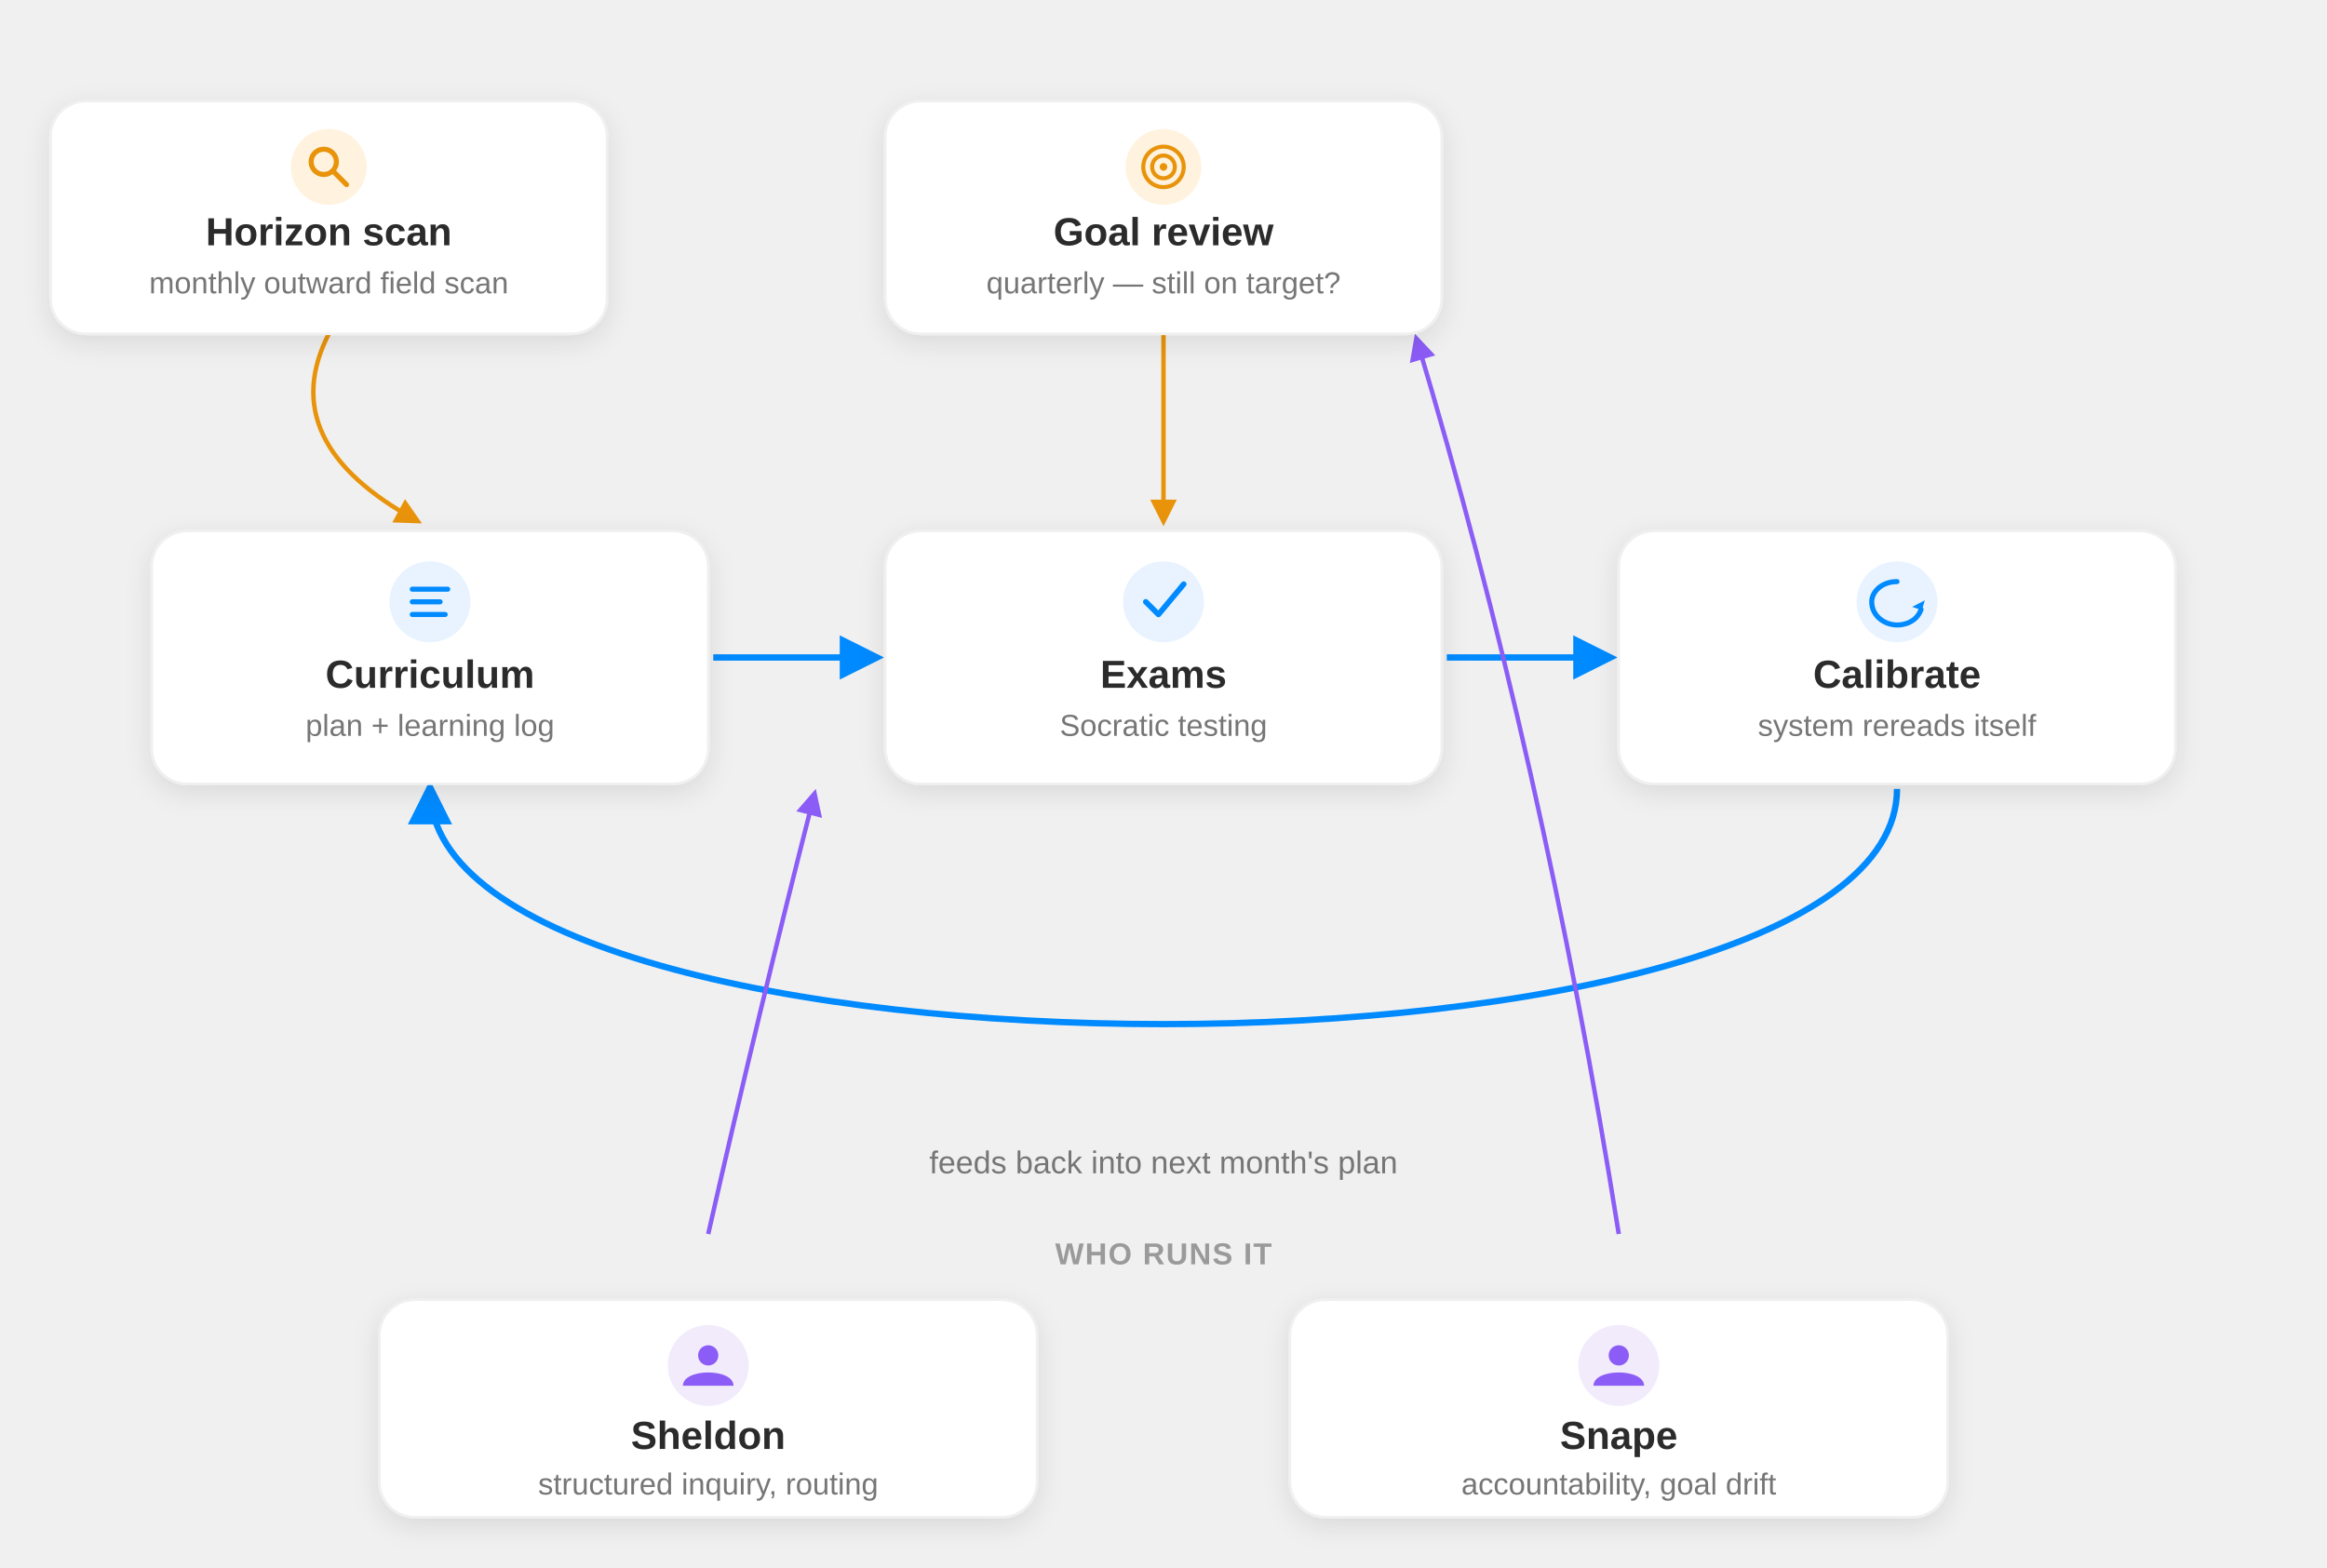
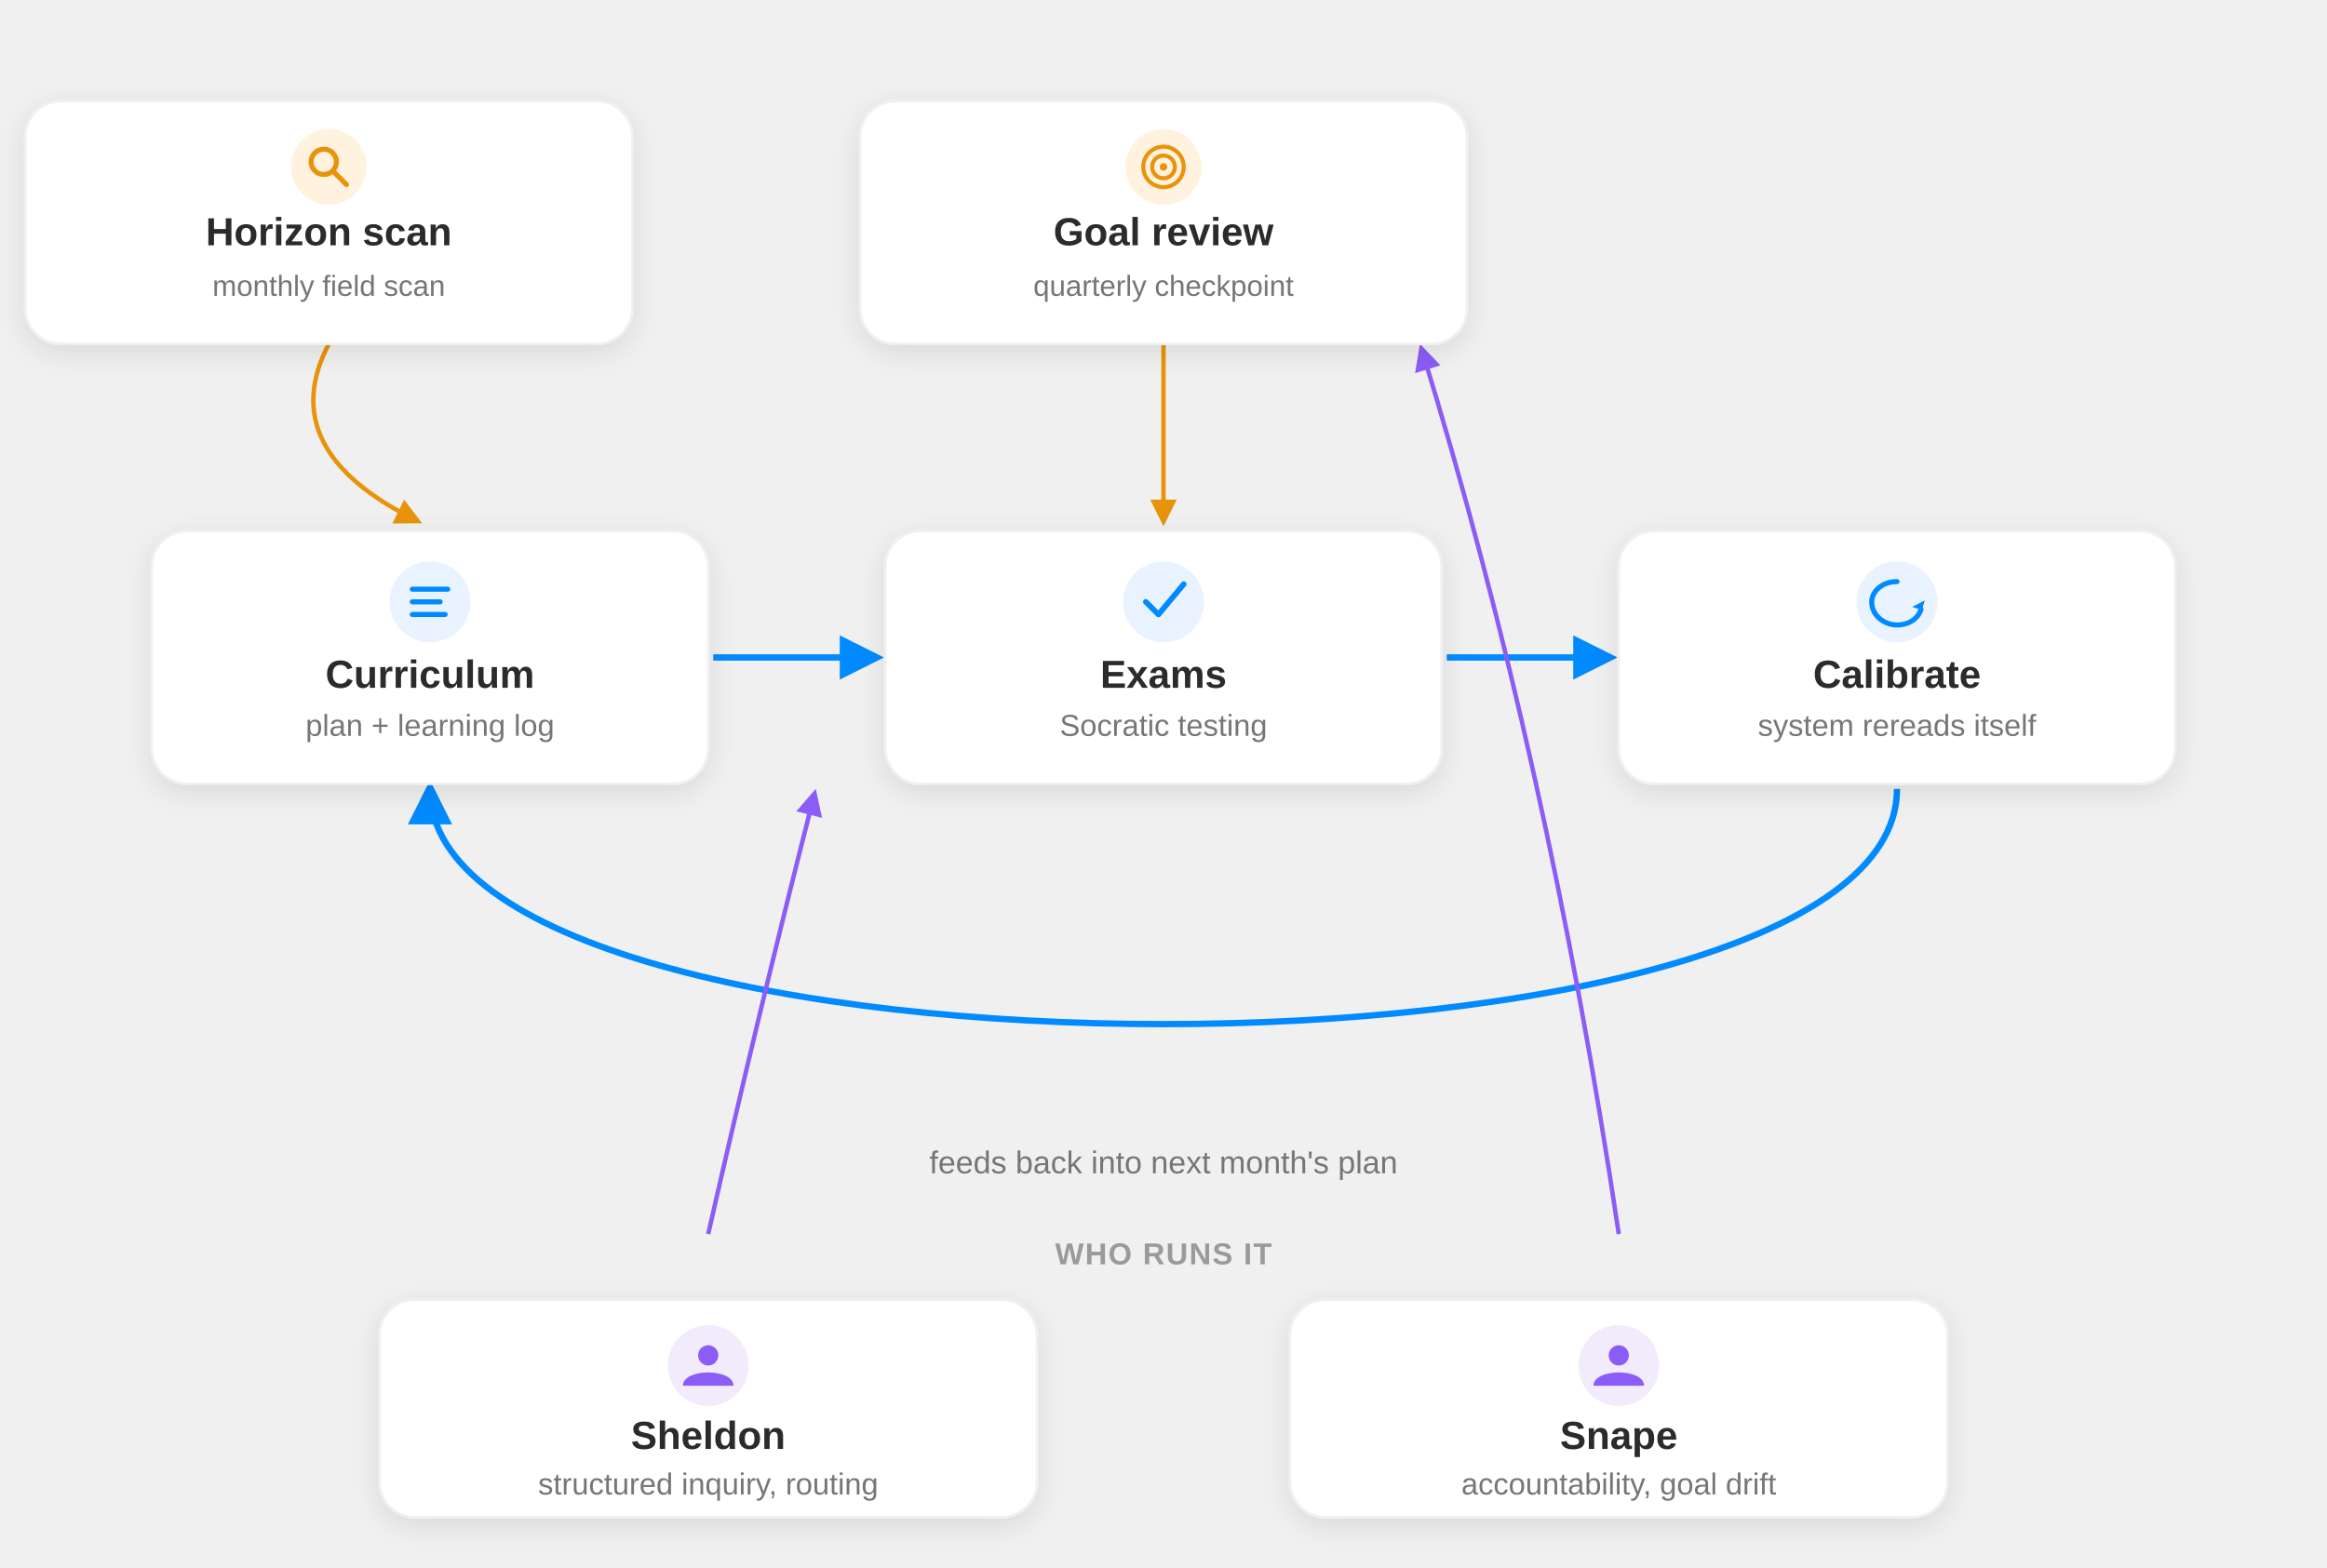
<svg xmlns="http://www.w3.org/2000/svg" viewBox="0 0 920 620" role="img" aria-labelledby="sooTitle sooDesc" font-family="-apple-system, BlinkMacSystemFont, 'Helvetica Neue', Arial, sans-serif">
  <defs>
    <filter id="cardShadow" x="-30%" y="-30%" width="160%" height="160%">
      <feDropShadow dx="0" dy="3" stdDeviation="5" flood-color="#1a1a1a" flood-opacity="0.10" />
    </filter>
    <marker id="arrowBlue" viewBox="0 0 10 10" refX="8" refY="5" markerWidth="7" markerHeight="7" orient="auto-start-reverse">
      <path d="M0,0 L10,5 L0,10 z" fill="#008AFF" />
    </marker>
    <marker id="arrowAmber" viewBox="0 0 10 10" refX="8" refY="5" markerWidth="6" markerHeight="6" orient="auto-start-reverse">
      <path d="M0,0 L10,5 L0,10 z" fill="#E8930A" />
    </marker>
    <marker id="arrowPlum" viewBox="0 0 10 10" refX="8" refY="5" markerWidth="6" markerHeight="6" orient="auto-start-reverse">
      <path d="M0,0 L10,5 L0,10 z" fill="#8B5CF6" />
    </marker>
  </defs>
-   <path d="M130,132 Q108,175 165,206" fill="none" stroke="#E8930A" stroke-width="1.75" marker-end="url(#arrowAmber)" />
-   <path d="M460,132 Q460,170 460,206" fill="none" stroke="#E8930A" stroke-width="1.75" marker-end="url(#arrowAmber)" />
+   <path d="M130,136 Q108,178 165,206" fill="none" stroke="#E8930A" stroke-width="1.75" marker-end="url(#arrowAmber)" />
+   <path d="M460,136 Q460,172 460,206" fill="none" stroke="#E8930A" stroke-width="1.75" marker-end="url(#arrowAmber)" />
  <line x1="282" y1="260" x2="346" y2="260" stroke="#008AFF" stroke-width="2.5" marker-end="url(#arrowBlue)" />
  <line x1="572" y1="260" x2="636" y2="260" stroke="#008AFF" stroke-width="2.5" marker-end="url(#arrowBlue)" />
  <path d="M 750,312 C 750,436 170,436 170,312" fill="none" stroke="#008AFF" stroke-width="2.5" marker-end="url(#arrowBlue)" />
  <text x="460" y="464" text-anchor="middle" font-size="12.5" fill="#767676">feeds back into next month's plan</text>
  <path d="M280,488 Q300,400 322,314" fill="none" stroke="#8B5CF6" stroke-width="1.75" marker-end="url(#arrowPlum)" />
-   <path d="M640,488 Q610,300 560,134" fill="none" stroke="#8B5CF6" stroke-width="1.75" marker-end="url(#arrowPlum)" />
+   <path d="M640,488 Q612,300 562,138" fill="none" stroke="#8B5CF6" stroke-width="1.75" marker-end="url(#arrowPlum)" />
  <text x="460" y="500" text-anchor="middle" font-size="12" font-weight="600" fill="#9a9a9a" letter-spacing="0.5">WHO RUNS IT</text>
-   <rect x="20" y="40" width="220" height="92" rx="14" fill="#FFFFFF" stroke="#F0F0F0" filter="url(#cardShadow)" />
+   <rect x="10" y="40" width="240" height="96" rx="14" fill="#FFFFFF" stroke="#F0F0F0" filter="url(#cardShadow)" />
  <circle cx="130" cy="66" r="15" fill="#FFF3DF" />
  <g stroke="#E8930A" fill="none" stroke-width="2" stroke-linecap="round">
    <circle cx="128" cy="64" r="5" fill="none" />
    <line x1="132" y1="68" x2="137" y2="73" />
  </g>
  <text x="130" y="97" text-anchor="middle" font-size="15.5" font-weight="600" fill="#2b2b2b">Horizon scan</text>
-   <text x="130" y="116" text-anchor="middle" font-size="12" fill="#767676">monthly outward field scan</text>
-   <rect x="350" y="40" width="220" height="92" rx="14" fill="#FFFFFF" stroke="#F0F0F0" filter="url(#cardShadow)" />
+   <text x="130" y="117" text-anchor="middle" font-size="11.5" fill="#767676">monthly field scan</text>
+   <rect x="340" y="40" width="240" height="96" rx="14" fill="#FFFFFF" stroke="#F0F0F0" filter="url(#cardShadow)" />
  <circle cx="460" cy="66" r="15" fill="#FFF3DF" />
  <g stroke="#E8930A" fill="none" stroke-width="1.6">
    <circle cx="460" cy="66" r="8" />
    <circle cx="460" cy="66" r="4.5" />
  </g>
  <circle cx="460" cy="66" r="1.5" fill="#E8930A" />
  <text x="460" y="97" text-anchor="middle" font-size="15.5" font-weight="600" fill="#2b2b2b">Goal review</text>
-   <text x="460" y="116" text-anchor="middle" font-size="12" fill="#767676">quarterly — still on target?</text>
+   <text x="460" y="117" text-anchor="middle" font-size="11.5" fill="#767676">quarterly checkpoint</text>
  <rect x="60" y="210" width="220" height="100" rx="14" fill="#FFFFFF" stroke="#F0F0F0" filter="url(#cardShadow)" />
  <circle cx="170" cy="238" r="16" fill="#E8F3FF" />
  <g stroke="#008AFF" stroke-width="2" stroke-linecap="round">
    <line x1="163" y1="233" x2="177" y2="233" />
    <line x1="163" y1="238" x2="174" y2="238" />
    <line x1="163" y1="243" x2="176" y2="243" />
  </g>
  <text x="170" y="272" text-anchor="middle" font-size="15.5" font-weight="600" fill="#2b2b2b">Curriculum</text>
  <text x="170" y="291" text-anchor="middle" font-size="12" fill="#767676">plan + learning log</text>
  <rect x="350" y="210" width="220" height="100" rx="14" fill="#FFFFFF" stroke="#F0F0F0" filter="url(#cardShadow)" />
  <circle cx="460" cy="238" r="16" fill="#E8F3FF" />
  <polyline points="453,238 458,243 468,231" fill="none" stroke="#008AFF" stroke-width="2.2" stroke-linecap="round" stroke-linejoin="round" />
  <text x="460" y="272" text-anchor="middle" font-size="15.5" font-weight="600" fill="#2b2b2b">Exams</text>
  <text x="460" y="291" text-anchor="middle" font-size="12" fill="#767676">Socratic testing</text>
  <rect x="640" y="210" width="220" height="100" rx="14" fill="#FFFFFF" stroke="#F0F0F0" filter="url(#cardShadow)" />
  <circle cx="750" cy="238" r="16" fill="#E8F3FF" />
  <path d="M750,230 C744,230 740,234 740,238 C740,244 746,248 752,247 C756,246.3 758.5,244 759.5,241" fill="none" stroke="#008AFF" stroke-width="2" stroke-linecap="round" />
  <path d="M756,240 L759.8,241.3 L761,237.4 Z" fill="#008AFF" />
  <text x="750" y="272" text-anchor="middle" font-size="15.5" font-weight="600" fill="#2b2b2b">Calibrate</text>
  <text x="750" y="291" text-anchor="middle" font-size="12" fill="#767676">system rereads itself</text>
  <rect x="150" y="514" width="260" height="86" rx="14" fill="#FFFFFF" stroke="#F0F0F0" filter="url(#cardShadow)" />
  <circle cx="280" cy="540" r="16" fill="#F1EBFC" />
  <circle cx="280" cy="536" r="4" fill="#8B5CF6" />
  <path d="M270,548 C270,541 290,541 290,548 Z" fill="#8B5CF6" />
  <text x="280" y="573" text-anchor="middle" font-size="15.5" font-weight="600" fill="#2b2b2b">Sheldon</text>
  <text x="280" y="591" text-anchor="middle" font-size="12" fill="#767676">structured inquiry, routing</text>
  <rect x="510" y="514" width="260" height="86" rx="14" fill="#FFFFFF" stroke="#F0F0F0" filter="url(#cardShadow)" />
  <circle cx="640" cy="540" r="16" fill="#F1EBFC" />
  <circle cx="640" cy="536" r="4" fill="#8B5CF6" />
  <path d="M630,548 C630,541 650,541 650,548 Z" fill="#8B5CF6" />
  <text x="640" y="573" text-anchor="middle" font-size="15.5" font-weight="600" fill="#2b2b2b">Snape</text>
  <text x="640" y="591" text-anchor="middle" font-size="12" fill="#767676">accountability, goal drift</text>
</svg>
